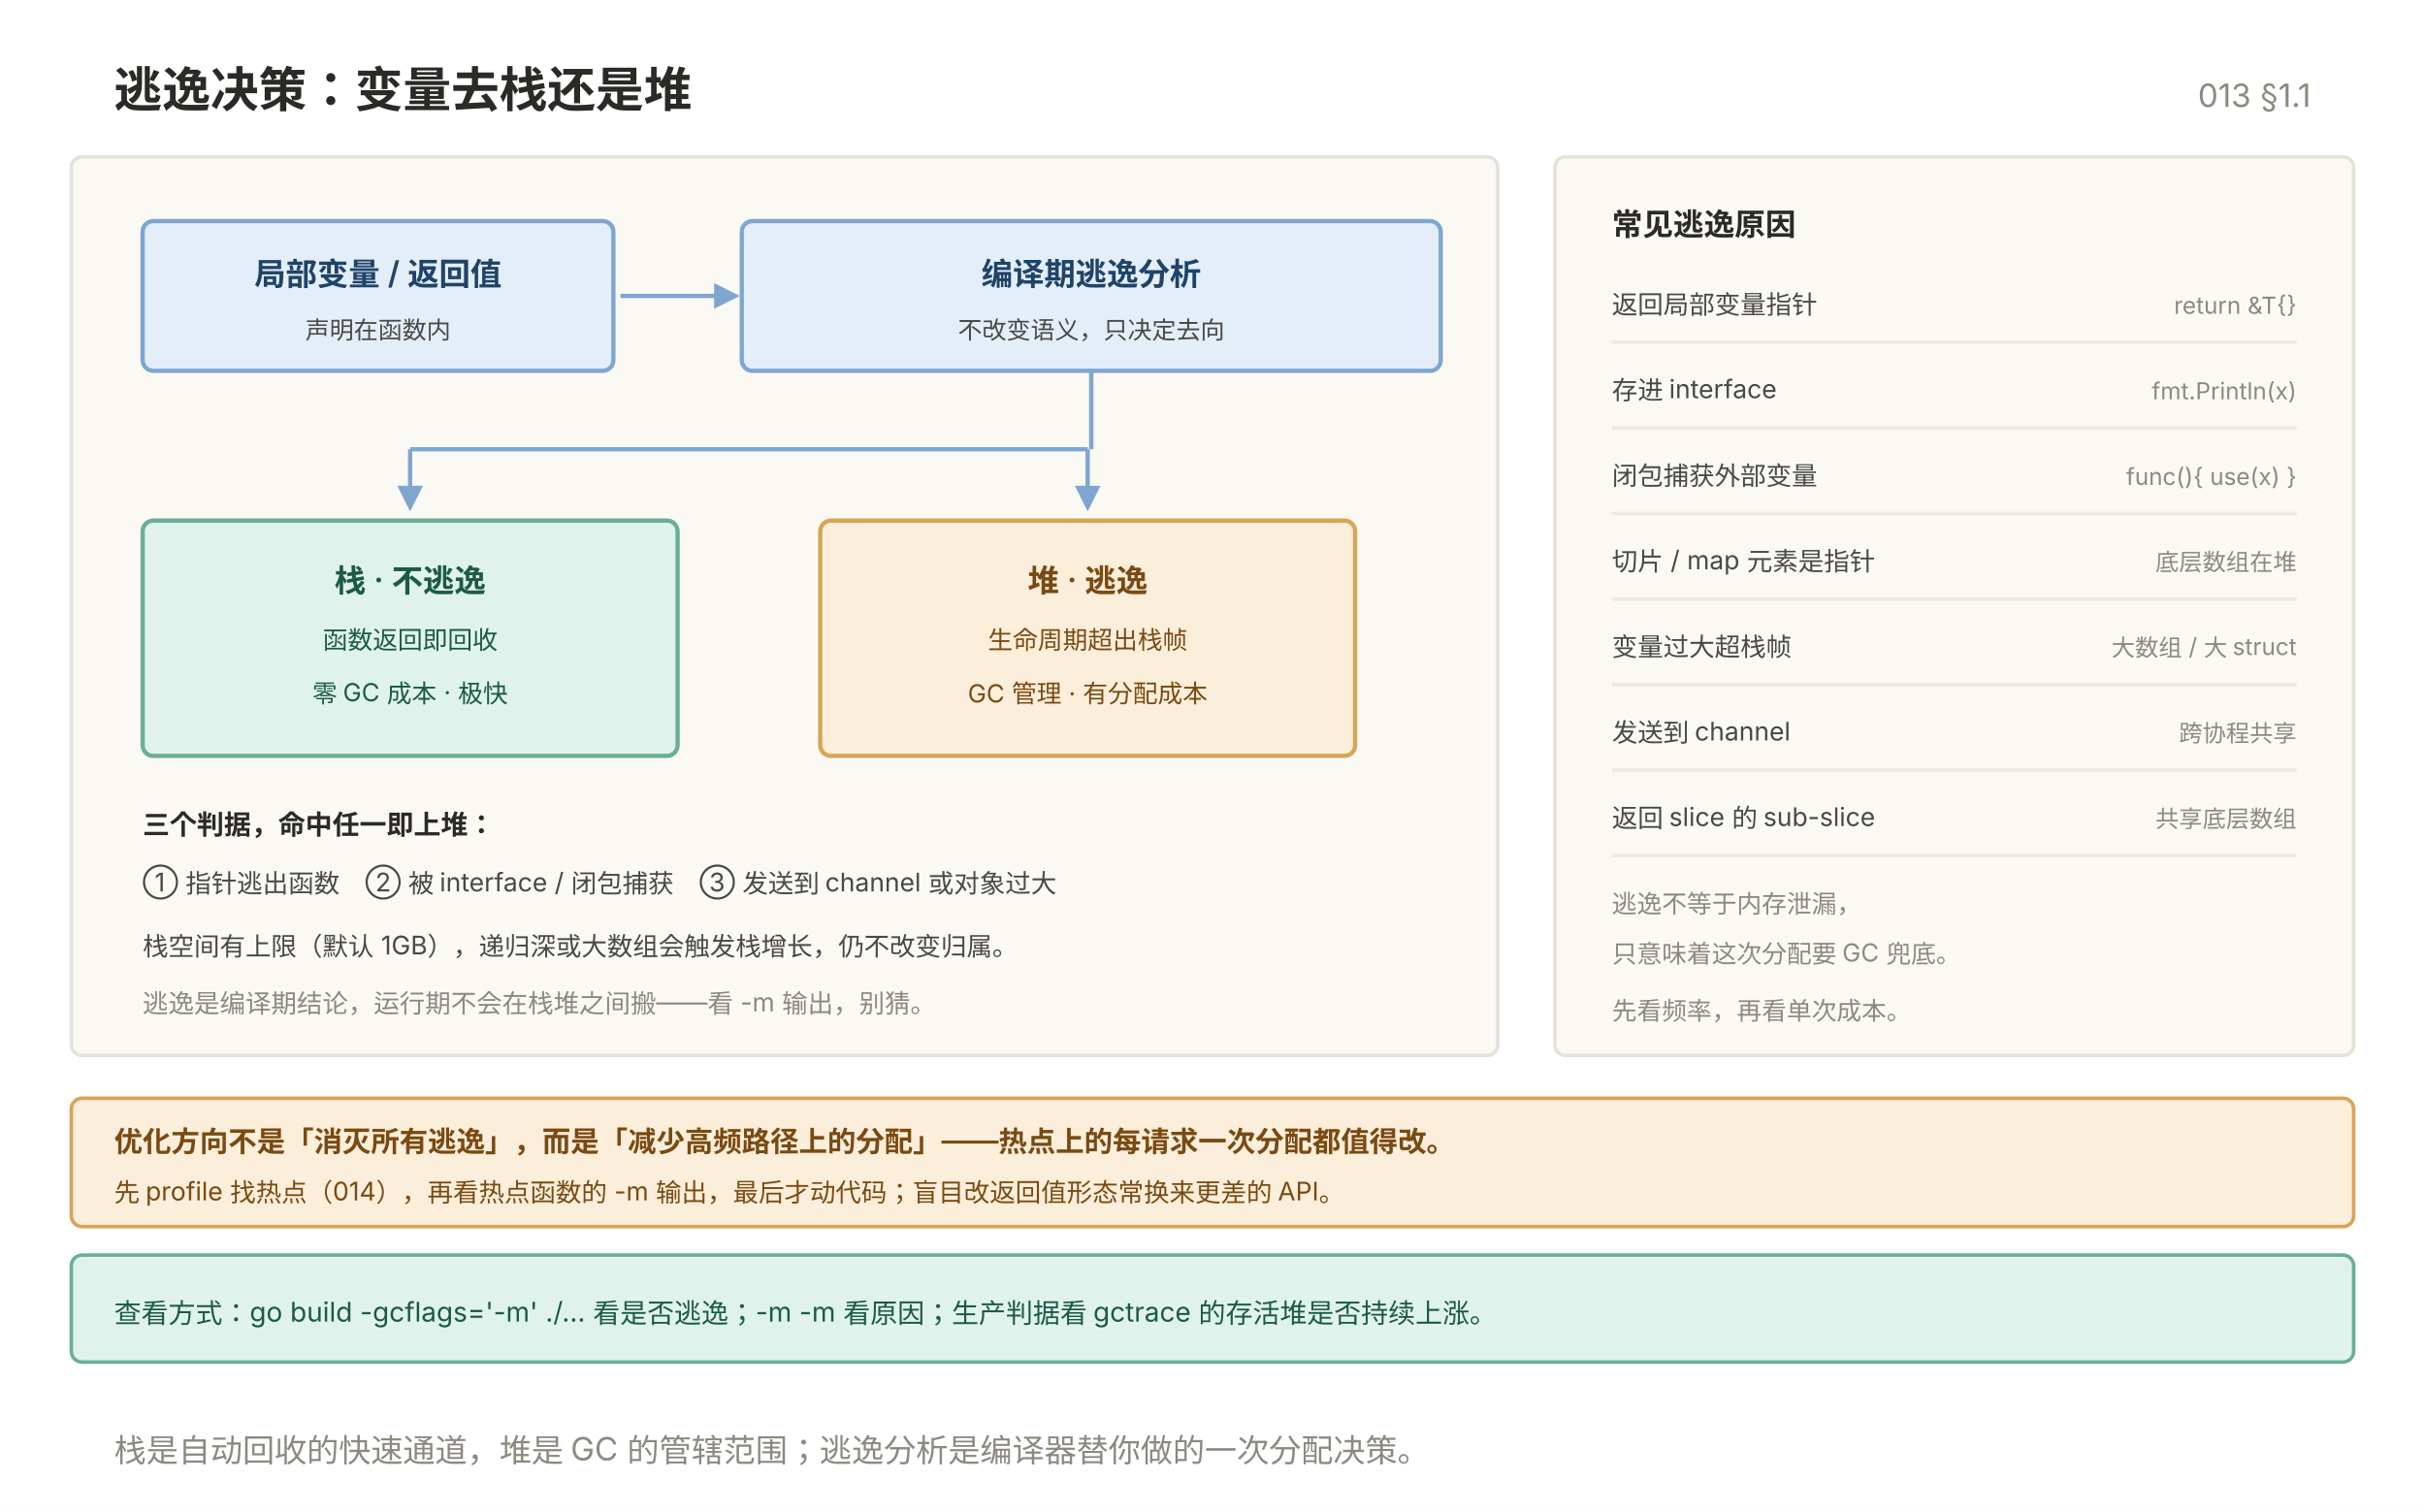
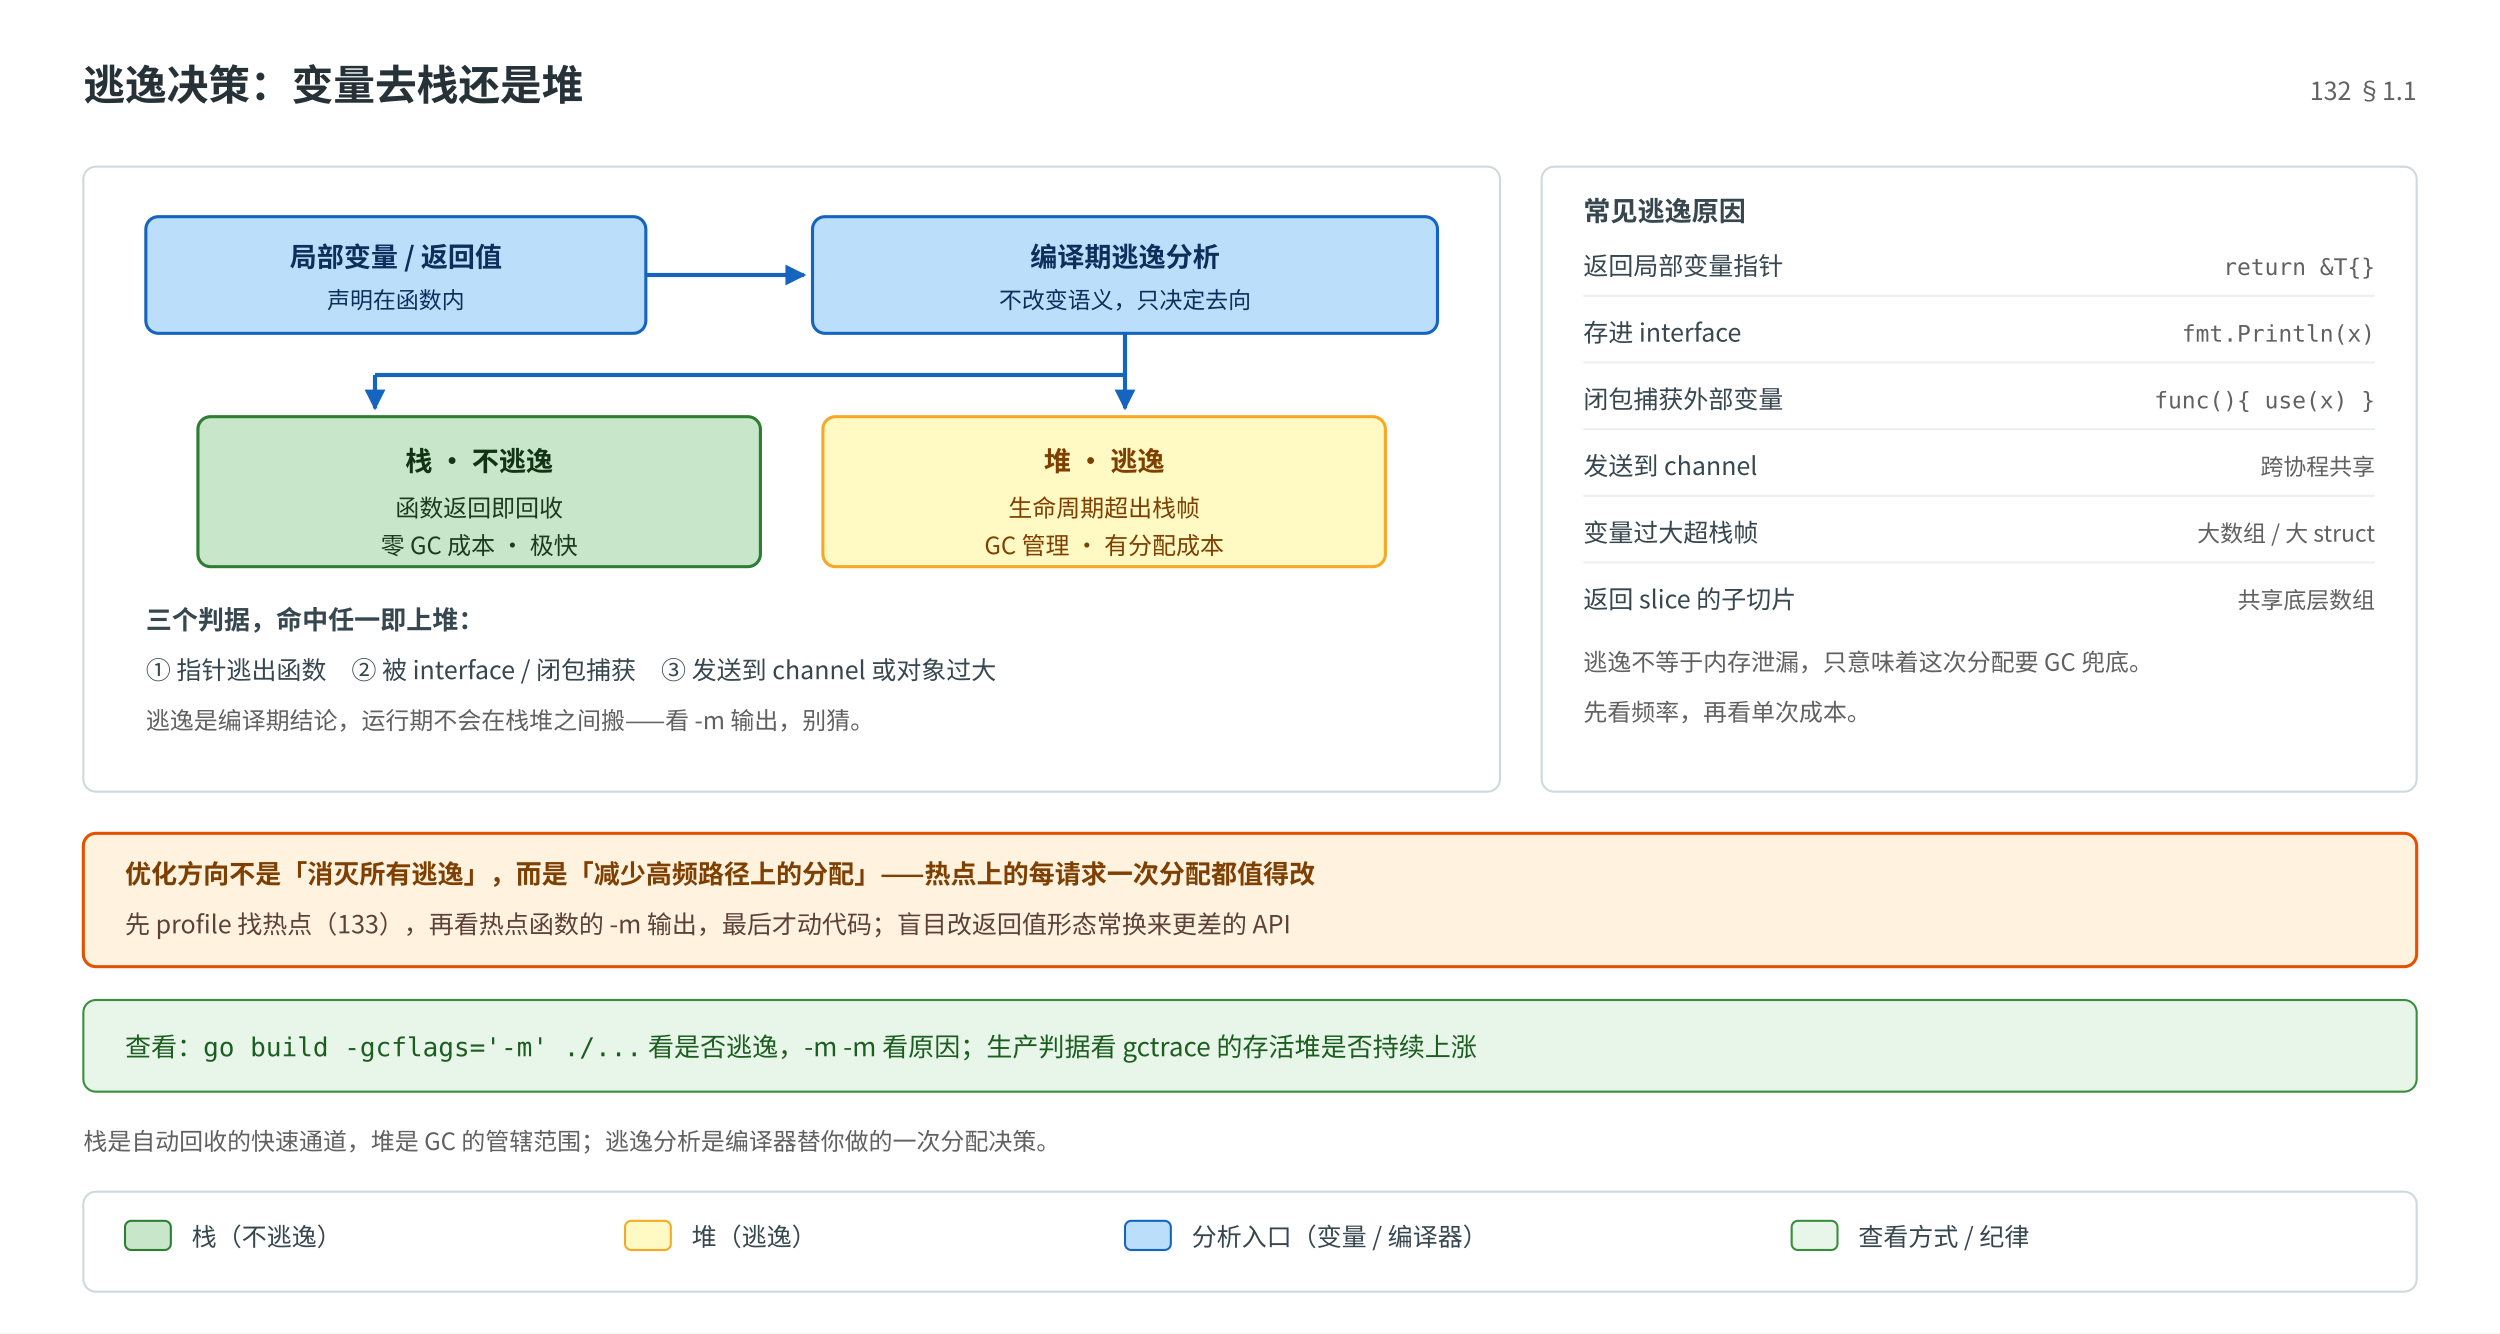
- <svg xmlns="http://www.w3.org/2000/svg" viewBox="0 0 1200 748.24" width="1200" height="748.24" font-family="-apple-system, 'Segoe UI', 'Microsoft YaHei', 'PingFang SC', sans-serif">
-   <g transform="scale(1.764706)">
-     <rect width="680" height="424" fill="#FFFFFF" />
-     <text x="32" y="30" font-size="13.5" font-weight="600" fill="#2B2A27">逃逸决策：变量去栈还是堆</text>
-     <text x="648" y="30" font-size="9" fill="#8C8980" text-anchor="end">013 §1.1</text>
-     <defs>
-       <marker id="a13Blue" viewBox="0 0 10 10" refX="8" refY="5" markerWidth="6" markerHeight="6" orient="auto">
-         <path d="M0,0 L10,5 L0,10 z" fill="#7FA6D0" />
-       </marker>
-     </defs>
-     <rect x="20" y="44" width="400" height="252" rx="3" fill="#FAF9F4" stroke="#E5E2D8" stroke-width="1" />
-     <rect x="40" y="62" width="132" height="42" rx="3" fill="#E4EEF9" stroke="#7FA6D0" stroke-width="1.2" />
-     <text x="106" y="80" font-size="8.8" font-weight="600" fill="#1F4468" text-anchor="middle">局部变量 / 返回值</text>
-     <text x="106" y="95" font-size="6.8" fill="#4A4945" text-anchor="middle">声明在函数内</text>
-     <line x1="174" y1="83" x2="206" y2="83" stroke="#7FA6D0" stroke-width="1.2" marker-end="url(#a13Blue)" />
-     <rect x="208" y="62" width="196" height="42" rx="3" fill="#E4EEF9" stroke="#7FA6D0" stroke-width="1.2" />
-     <text x="306" y="80" font-size="8.8" font-weight="600" fill="#1F4468" text-anchor="middle">编译期逃逸分析</text>
-     <text x="306" y="95" font-size="6.8" fill="#4A4945" text-anchor="middle">不改变语义，只决定去向</text>
-     <line x1="306" y1="104" x2="306" y2="126" stroke="#7FA6D0" stroke-width="1.2" />
-     <line x1="115" y1="126" x2="305" y2="126" stroke="#7FA6D0" stroke-width="1.2" />
-     <line x1="115" y1="126" x2="115" y2="142" stroke="#7FA6D0" stroke-width="1.2" marker-end="url(#a13Blue)" />
-     <line x1="305" y1="126" x2="305" y2="142" stroke="#7FA6D0" stroke-width="1.2" marker-end="url(#a13Blue)" />
-     <rect x="40" y="146" width="150" height="66" rx="3" fill="#DFF3EC" stroke="#6BAF95" stroke-width="1.2" />
-     <text x="115" y="166" font-size="8.8" font-weight="600" fill="#1D5A45" text-anchor="middle">栈 · 不逃逸</text>
-     <text x="115" y="182" font-size="7" fill="#1D5A45" text-anchor="middle">函数返回即回收</text>
-     <text x="115" y="197" font-size="7" fill="#1D5A45" text-anchor="middle">零 GC 成本 · 极快</text>
-     <rect x="230" y="146" width="150" height="66" rx="3" fill="#FBEEDA" stroke="#D9A458" stroke-width="1.2" />
-     <text x="305" y="166" font-size="8.8" font-weight="600" fill="#7A4A12" text-anchor="middle">堆 · 逃逸</text>
-     <text x="305" y="182" font-size="7" fill="#7A4A12" text-anchor="middle">生命周期超出栈帧</text>
-     <text x="305" y="197" font-size="7" fill="#7A4A12" text-anchor="middle">GC 管理 · 有分配成本</text>
-     <text x="40" y="234" font-size="7.6" font-weight="600" fill="#2B2A27">三个判据，命中任一即上堆：</text>
-     <text x="40" y="250" font-size="7.2" fill="#4A4945">① 指针逃出函数　② 被 interface / 闭包捕获　③ 发送到 channel 或对象过大</text>
-     <text x="40" y="268" font-size="7.2" fill="#4A4945">栈空间有上限（默认 1GB），递归深或大数组会触发栈增长，仍不改变归属。</text>
-     <text x="40" y="284" font-size="7.2" fill="#8C8980">逃逸是编译期结论，运行期不会在栈堆之间搬——看 -m 输出，别猜。</text>
-     <rect x="436" y="44" width="224" height="252" rx="3" fill="#FAF9F4" stroke="#E5E2D8" stroke-width="1" />
-     <text x="452" y="66" font-size="8.6" font-weight="600" fill="#2B2A27">常见逃逸原因</text>
-     <text x="452" y="88" font-size="7.2" fill="#4A4945">返回局部变量指针</text>
-     <text x="644" y="88" font-size="6.6" fill="#8C8980" text-anchor="end">return &amp;T{}</text>
-     <line x1="452" y1="96" x2="644" y2="96" stroke="#EDEAE2" stroke-width="1" />
-     <text x="452" y="112" font-size="7.2" fill="#4A4945">存进 interface</text>
-     <text x="644" y="112" font-size="6.6" fill="#8C8980" text-anchor="end">fmt.Println(x)</text>
-     <line x1="452" y1="120" x2="644" y2="120" stroke="#EDEAE2" stroke-width="1" />
-     <text x="452" y="136" font-size="7.2" fill="#4A4945">闭包捕获外部变量</text>
-     <text x="644" y="136" font-size="6.6" fill="#8C8980" text-anchor="end">func(){ use(x) }</text>
-     <line x1="452" y1="144" x2="644" y2="144" stroke="#EDEAE2" stroke-width="1" />
-     <text x="452" y="160" font-size="7.2" fill="#4A4945">切片 / map 元素是指针</text>
-     <text x="644" y="160" font-size="6.6" fill="#8C8980" text-anchor="end">底层数组在堆</text>
-     <line x1="452" y1="168" x2="644" y2="168" stroke="#EDEAE2" stroke-width="1" />
-     <text x="452" y="184" font-size="7.2" fill="#4A4945">变量过大超栈帧</text>
-     <text x="644" y="184" font-size="6.6" fill="#8C8980" text-anchor="end">大数组 / 大 struct</text>
-     <line x1="452" y1="192" x2="644" y2="192" stroke="#EDEAE2" stroke-width="1" />
-     <text x="452" y="208" font-size="7.2" fill="#4A4945">发送到 channel</text>
-     <text x="644" y="208" font-size="6.6" fill="#8C8980" text-anchor="end">跨协程共享</text>
-     <line x1="452" y1="216" x2="644" y2="216" stroke="#EDEAE2" stroke-width="1" />
-     <text x="452" y="232" font-size="7.2" fill="#4A4945">返回 slice 的 sub-slice</text>
-     <text x="644" y="232" font-size="6.6" fill="#8C8980" text-anchor="end">共享底层数组</text>
-     <line x1="452" y1="240" x2="644" y2="240" stroke="#EDEAE2" stroke-width="1" />
-     <text x="452" y="256" font-size="7" fill="#8C8980">逃逸不等于内存泄漏，</text>
-     <text x="452" y="270" font-size="7" fill="#8C8980">只意味着这次分配要 GC 兜底。</text>
-     <text x="452" y="286" font-size="7" fill="#8C8980">先看频率，再看单次成本。</text>
-     <rect x="20" y="308" width="640" height="36" rx="3" fill="#FBEEDA" stroke="#D9A458" stroke-width="1" />
-     <text x="32" y="323" font-size="8" font-weight="600" fill="#7A4A12">优化方向不是「消灭所有逃逸」，而是「减少高频路径上的分配」——热点上的每请求一次分配都值得改。</text>
-     <text x="32" y="337" font-size="7.2" fill="#7A4A12">先 profile 找热点（014），再看热点函数的 -m 输出，最后才动代码；盲目改返回值形态常换来更差的 API。</text>
-     <rect x="20" y="352" width="640" height="30" rx="3" fill="#DFF3EC" stroke="#6BAF95" stroke-width="1" />
-     <text x="32" y="371" font-size="7.6" fill="#1D5A45">查看方式：go build -gcflags='-m' ./... 看是否逃逸；-m -m 看原因；生产判据看 gctrace 的存活堆是否持续上涨。</text>
-     <text x="32" y="410" font-size="9" fill="#8C8980">栈是自动回收的快速通道，堆是 GC 的管辖范围；逃逸分析是编译器替你做的一次分配决策。</text>
-   </g>
+ <svg xmlns="http://www.w3.org/2000/svg" viewBox="0 0 1200 640" font-family="'Microsoft YaHei','PingFang SC','Noto Sans CJK SC',sans-serif">
+   <defs>
+     <marker id="axBlue" viewBox="0 0 10 10" refX="9" refY="5" markerWidth="10" markerHeight="10" markerUnits="userSpaceOnUse" orient="auto-start-reverse">
+       <path d="M 0 0 L 10 5 L 0 10 z" fill="#1565c0" />
+     </marker>
+   </defs>
+   <rect x="0" y="0" width="1200" height="640" fill="#ffffff" />
+   <text x="40" y="48" font-size="20" font-weight="bold" fill="#263238">逃逸决策：变量去栈还是堆</text>
+   <text x="1160" y="48" font-size="12" fill="#616161" text-anchor="end">132 §1.1</text>
+   <rect x="40" y="80" width="680" height="300" rx="6" fill="#ffffff" stroke="#cfd8dc" stroke-width="1" />
+   <rect x="70" y="104" width="240" height="56" rx="6" fill="#bbdefb" stroke="#1565c0" stroke-width="1.5" />
+   <text x="190" y="128" font-size="13" font-weight="bold" fill="#0d2f5c" text-anchor="middle">局部变量 / 返回值</text>
+   <text x="190" y="148" font-size="11" fill="#0d2f5c" text-anchor="middle">声明在函数内</text>
+   <line x1="310" y1="132" x2="386" y2="132" stroke="#1565c0" stroke-width="2" marker-end="url(#axBlue)" />
+   <rect x="390" y="104" width="300" height="56" rx="6" fill="#bbdefb" stroke="#1565c0" stroke-width="1.5" />
+   <text x="540" y="128" font-size="13" font-weight="bold" fill="#0d2f5c" text-anchor="middle">编译期逃逸分析</text>
+   <text x="540" y="148" font-size="11" fill="#0d2f5c" text-anchor="middle">不改变语义，只决定去向</text>
+   <line x1="540" y1="160" x2="540" y2="180" stroke="#1565c0" stroke-width="2" />
+   <line x1="180" y1="180" x2="540" y2="180" stroke="#1565c0" stroke-width="2" />
+   <line x1="180" y1="180" x2="180" y2="196" stroke="#1565c0" stroke-width="2" marker-end="url(#axBlue)" />
+   <line x1="540" y1="180" x2="540" y2="196" stroke="#1565c0" stroke-width="2" marker-end="url(#axBlue)" />
+   <rect x="95" y="200" width="270" height="72" rx="6" fill="#c8e6c9" stroke="#2e7d32" stroke-width="1.5" />
+   <text x="230" y="226" font-size="13" font-weight="bold" fill="#123314" text-anchor="middle">栈 · 不逃逸</text>
+   <text x="230" y="248" font-size="11.5" fill="#1b3d1e" text-anchor="middle">函数返回即回收</text>
+   <text x="230" y="266" font-size="11.5" fill="#1b3d1e" text-anchor="middle">零 GC 成本 · 极快</text>
+   <rect x="395" y="200" width="270" height="72" rx="6" fill="#fff9c4" stroke="#f9a825" stroke-width="1.5" />
+   <text x="530" y="226" font-size="13" font-weight="bold" fill="#7f3f00" text-anchor="middle">堆 · 逃逸</text>
+   <text x="530" y="248" font-size="11.5" fill="#7f3f00" text-anchor="middle">生命周期超出栈帧</text>
+   <text x="530" y="266" font-size="11.5" fill="#7f3f00" text-anchor="middle">GC 管理 · 有分配成本</text>
+   <text x="70" y="302" font-size="12.5" font-weight="bold" fill="#37474f">三个判据，命中任一即上堆：</text>
+   <text x="70" y="326" font-size="12" fill="#37474f">① 指针逃出函数　② 被 interface / 闭包捕获　③ 发送到 channel 或对象过大</text>
+   <text x="70" y="350" font-size="11.5" fill="#616161">逃逸是编译期结论，运行期不会在栈堆之间搬——看 -m 输出，别猜。</text>
+   <rect x="740" y="80" width="420" height="300" rx="6" fill="#ffffff" stroke="#cfd8dc" stroke-width="1" />
+   <text x="760" y="106" font-size="13" font-weight="bold" fill="#37474f">常见逃逸原因</text>
+   <text x="760" y="132" font-size="12" fill="#37474f">返回局部变量指针</text>
+   <text x="1140" y="132" font-size="11" fill="#616161" text-anchor="end" font-family="ui-monospace,Menlo,Consolas,monospace">return &amp;T{}</text>
+   <line x1="760" y1="142" x2="1140" y2="142" stroke="#eceff1" stroke-width="1" />
+   <text x="760" y="164" font-size="12" fill="#37474f">存进 interface</text>
+   <text x="1140" y="164" font-size="11" fill="#616161" text-anchor="end" font-family="ui-monospace,Menlo,Consolas,monospace">fmt.Println(x)</text>
+   <line x1="760" y1="174" x2="1140" y2="174" stroke="#eceff1" stroke-width="1" />
+   <text x="760" y="196" font-size="12" fill="#37474f">闭包捕获外部变量</text>
+   <text x="1140" y="196" font-size="11" fill="#616161" text-anchor="end" font-family="ui-monospace,Menlo,Consolas,monospace">func(){ use(x) }</text>
+   <line x1="760" y1="206" x2="1140" y2="206" stroke="#eceff1" stroke-width="1" />
+   <text x="760" y="228" font-size="12" fill="#37474f">发送到 channel</text>
+   <text x="1140" y="228" font-size="11" fill="#616161" text-anchor="end">跨协程共享</text>
+   <line x1="760" y1="238" x2="1140" y2="238" stroke="#eceff1" stroke-width="1" />
+   <text x="760" y="260" font-size="12" fill="#37474f">变量过大超栈帧</text>
+   <text x="1140" y="260" font-size="11" fill="#616161" text-anchor="end">大数组 / 大 struct</text>
+   <line x1="760" y1="270" x2="1140" y2="270" stroke="#eceff1" stroke-width="1" />
+   <text x="760" y="292" font-size="12" fill="#37474f">返回 slice 的子切片</text>
+   <text x="1140" y="292" font-size="11" fill="#616161" text-anchor="end">共享底层数组</text>
+   <text x="760" y="322" font-size="11.5" fill="#616161">逃逸不等于内存泄漏，只意味着这次分配要 GC 兜底。</text>
+   <text x="760" y="346" font-size="11.5" fill="#616161">先看频率，再看单次成本。</text>
+   <rect x="40" y="400" width="1120" height="64" rx="6" fill="#fff3e0" stroke="#e65100" stroke-width="1.5" />
+   <text x="60" y="424" font-size="12.5" font-weight="bold" fill="#7f3f00">优化方向不是「消灭所有逃逸」，而是「减少高频路径上的分配」——热点上的每请求一次分配都值得改</text>
+   <text x="60" y="448" font-size="12" fill="#5d4037">先 profile 找热点（133），再看热点函数的 -m 输出，最后才动代码；盲目改返回值形态常换来更差的 API</text>
+   <rect x="40" y="480" width="1120" height="44" rx="6" fill="#e8f5e9" stroke="#388e3c" stroke-width="1" />
+   <text x="60" y="507" font-size="12.5" fill="#1b5e20">查看：<tspan font-family="ui-monospace,Menlo,Consolas,monospace">go build -gcflags='-m' ./...</tspan> 看是否逃逸，-m -m 看原因；生产判据看 gctrace 的存活堆是否持续上涨</text>
+   <text x="40" y="552" font-size="11.5" fill="#616161">栈是自动回收的快速通道，堆是 GC 的管辖范围；逃逸分析是编译器替你做的一次分配决策。</text>
+   <rect x="40" y="572" width="1120" height="48" rx="6" fill="#ffffff" stroke="#cfd8dc" stroke-width="1" />
+   <rect x="60" y="586" width="22" height="14" rx="3" fill="#c8e6c9" stroke="#2e7d32" stroke-width="1" />
+   <text x="92" y="598" font-size="12" fill="#37474f">栈（不逃逸）</text>
+   <rect x="300" y="586" width="22" height="14" rx="3" fill="#fff9c4" stroke="#f9a825" stroke-width="1" />
+   <text x="332" y="598" font-size="12" fill="#37474f">堆（逃逸）</text>
+   <rect x="540" y="586" width="22" height="14" rx="3" fill="#bbdefb" stroke="#1565c0" stroke-width="1" />
+   <text x="572" y="598" font-size="12" fill="#37474f">分析入口（变量 / 编译器）</text>
+   <rect x="860" y="586" width="22" height="14" rx="3" fill="#e8f5e9" stroke="#388e3c" stroke-width="1" />
+   <text x="892" y="598" font-size="12" fill="#37474f">查看方式 / 纪律</text>
</svg>
